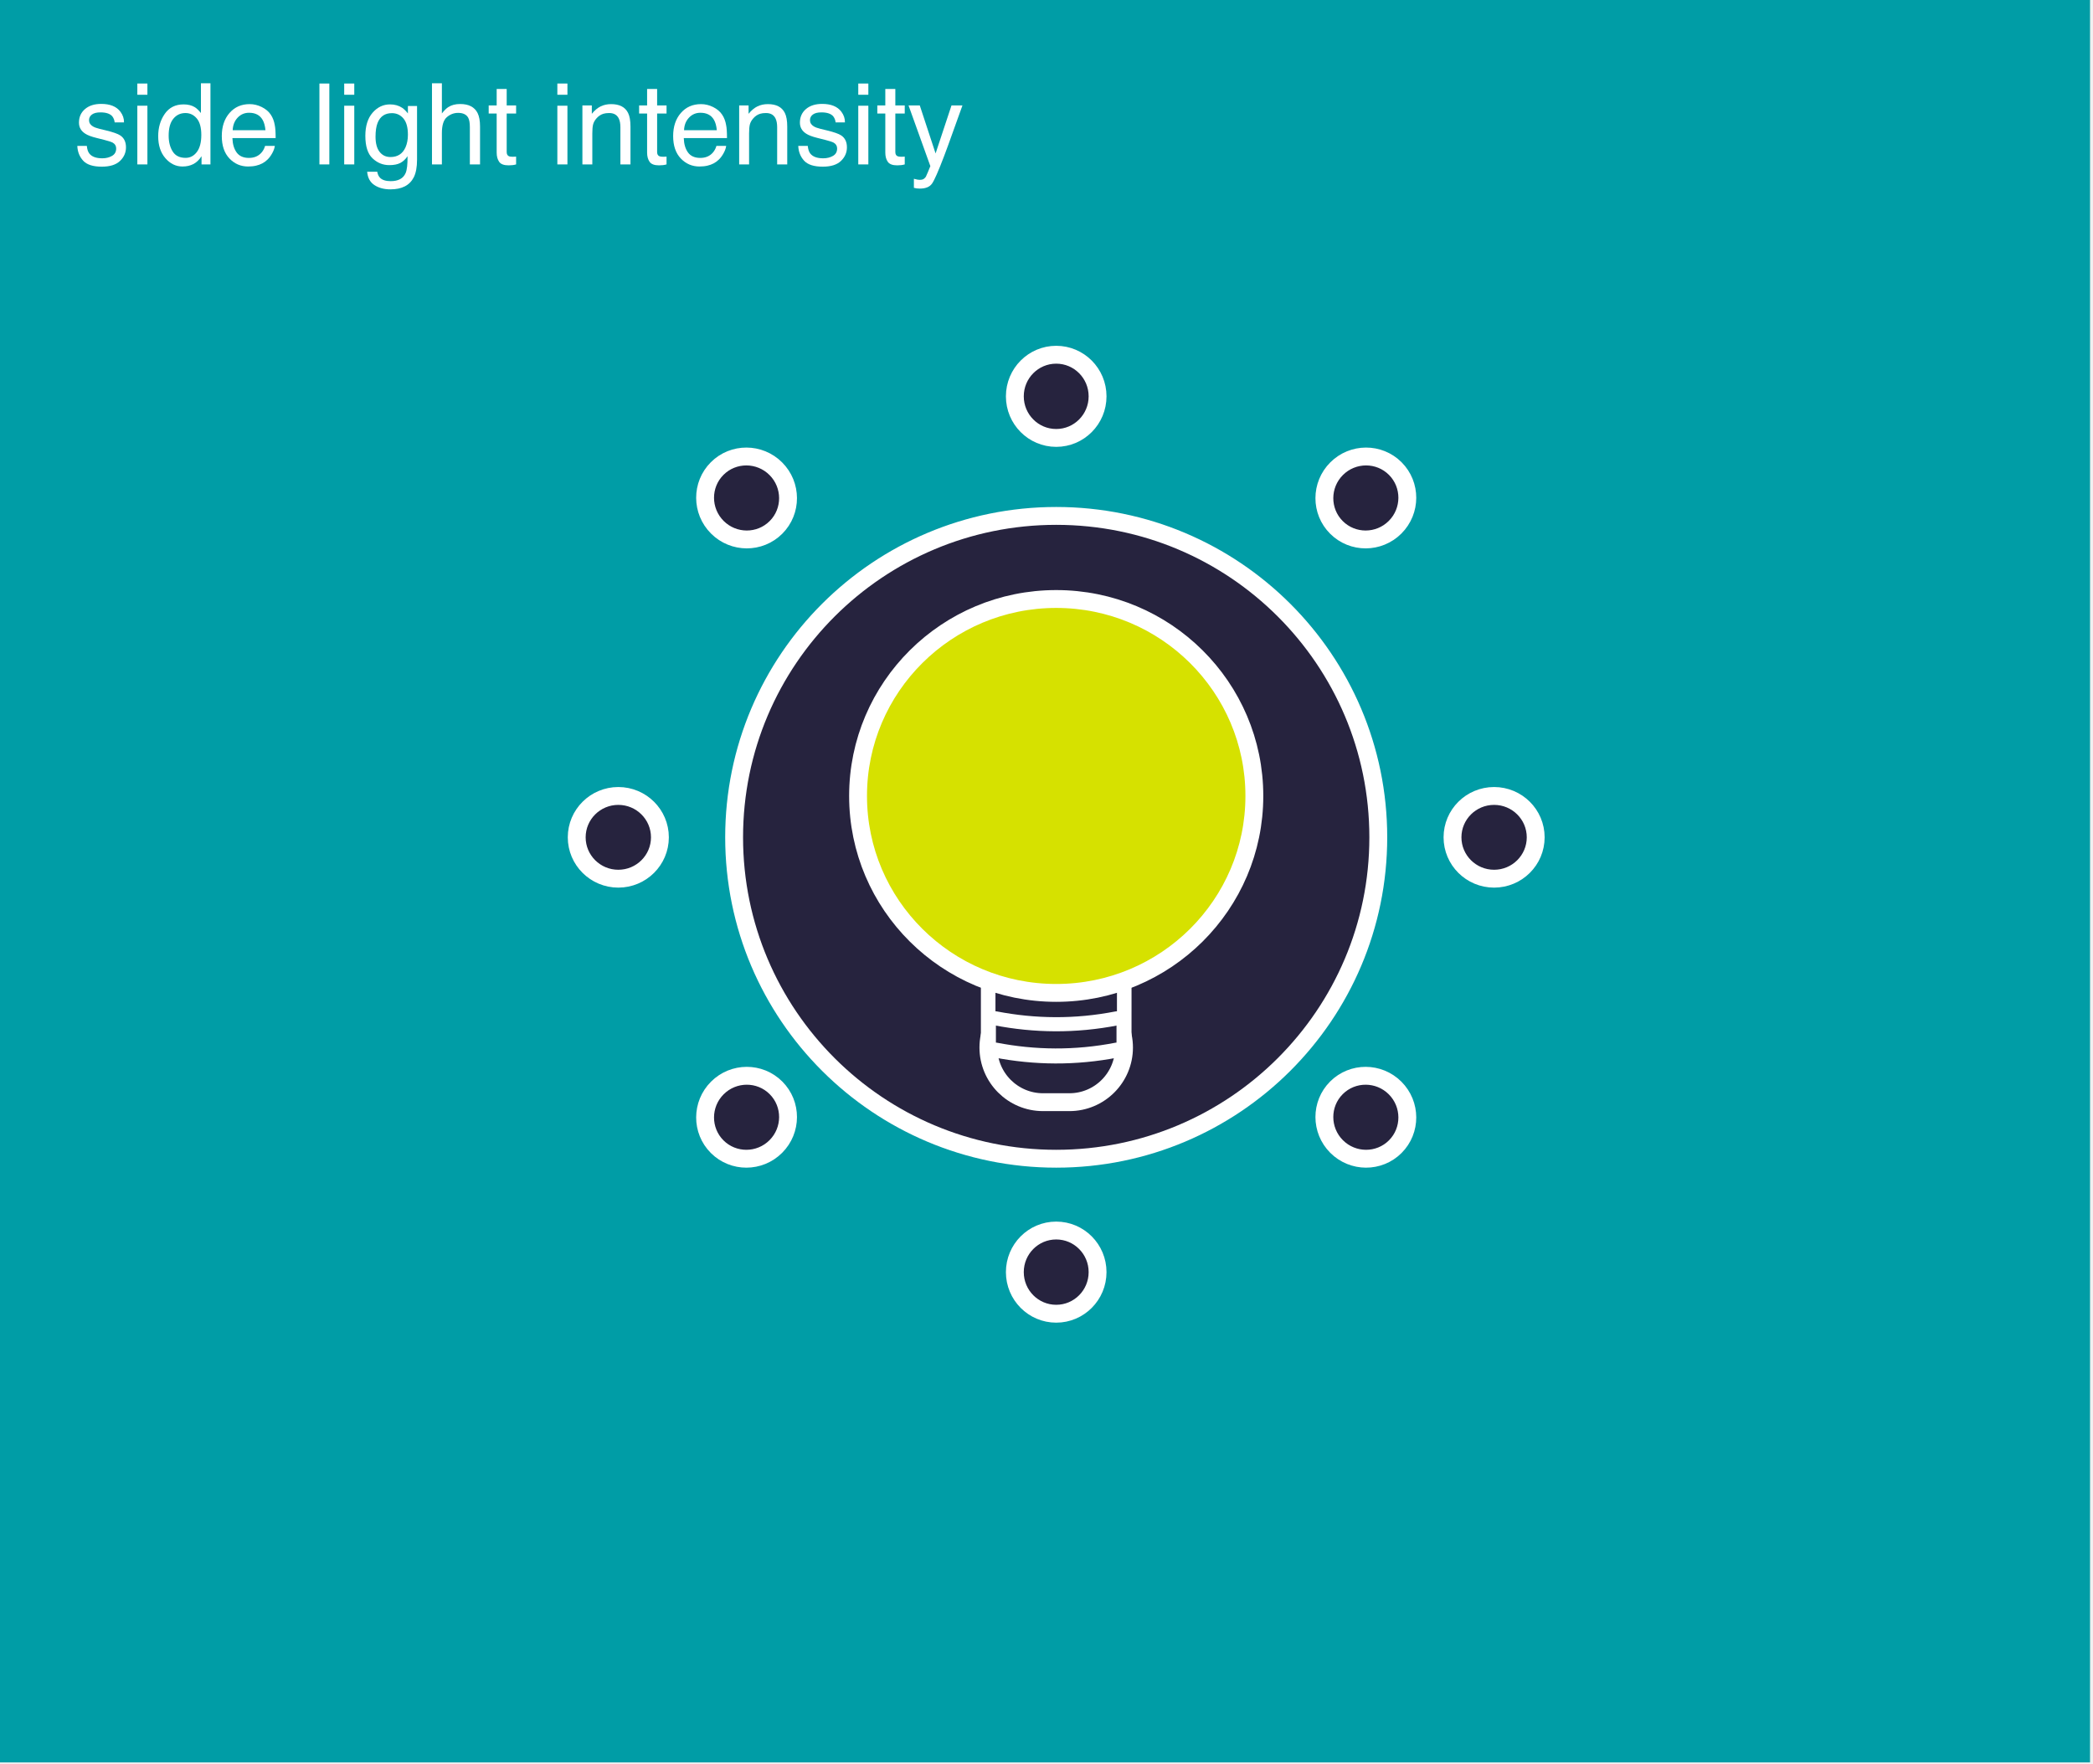
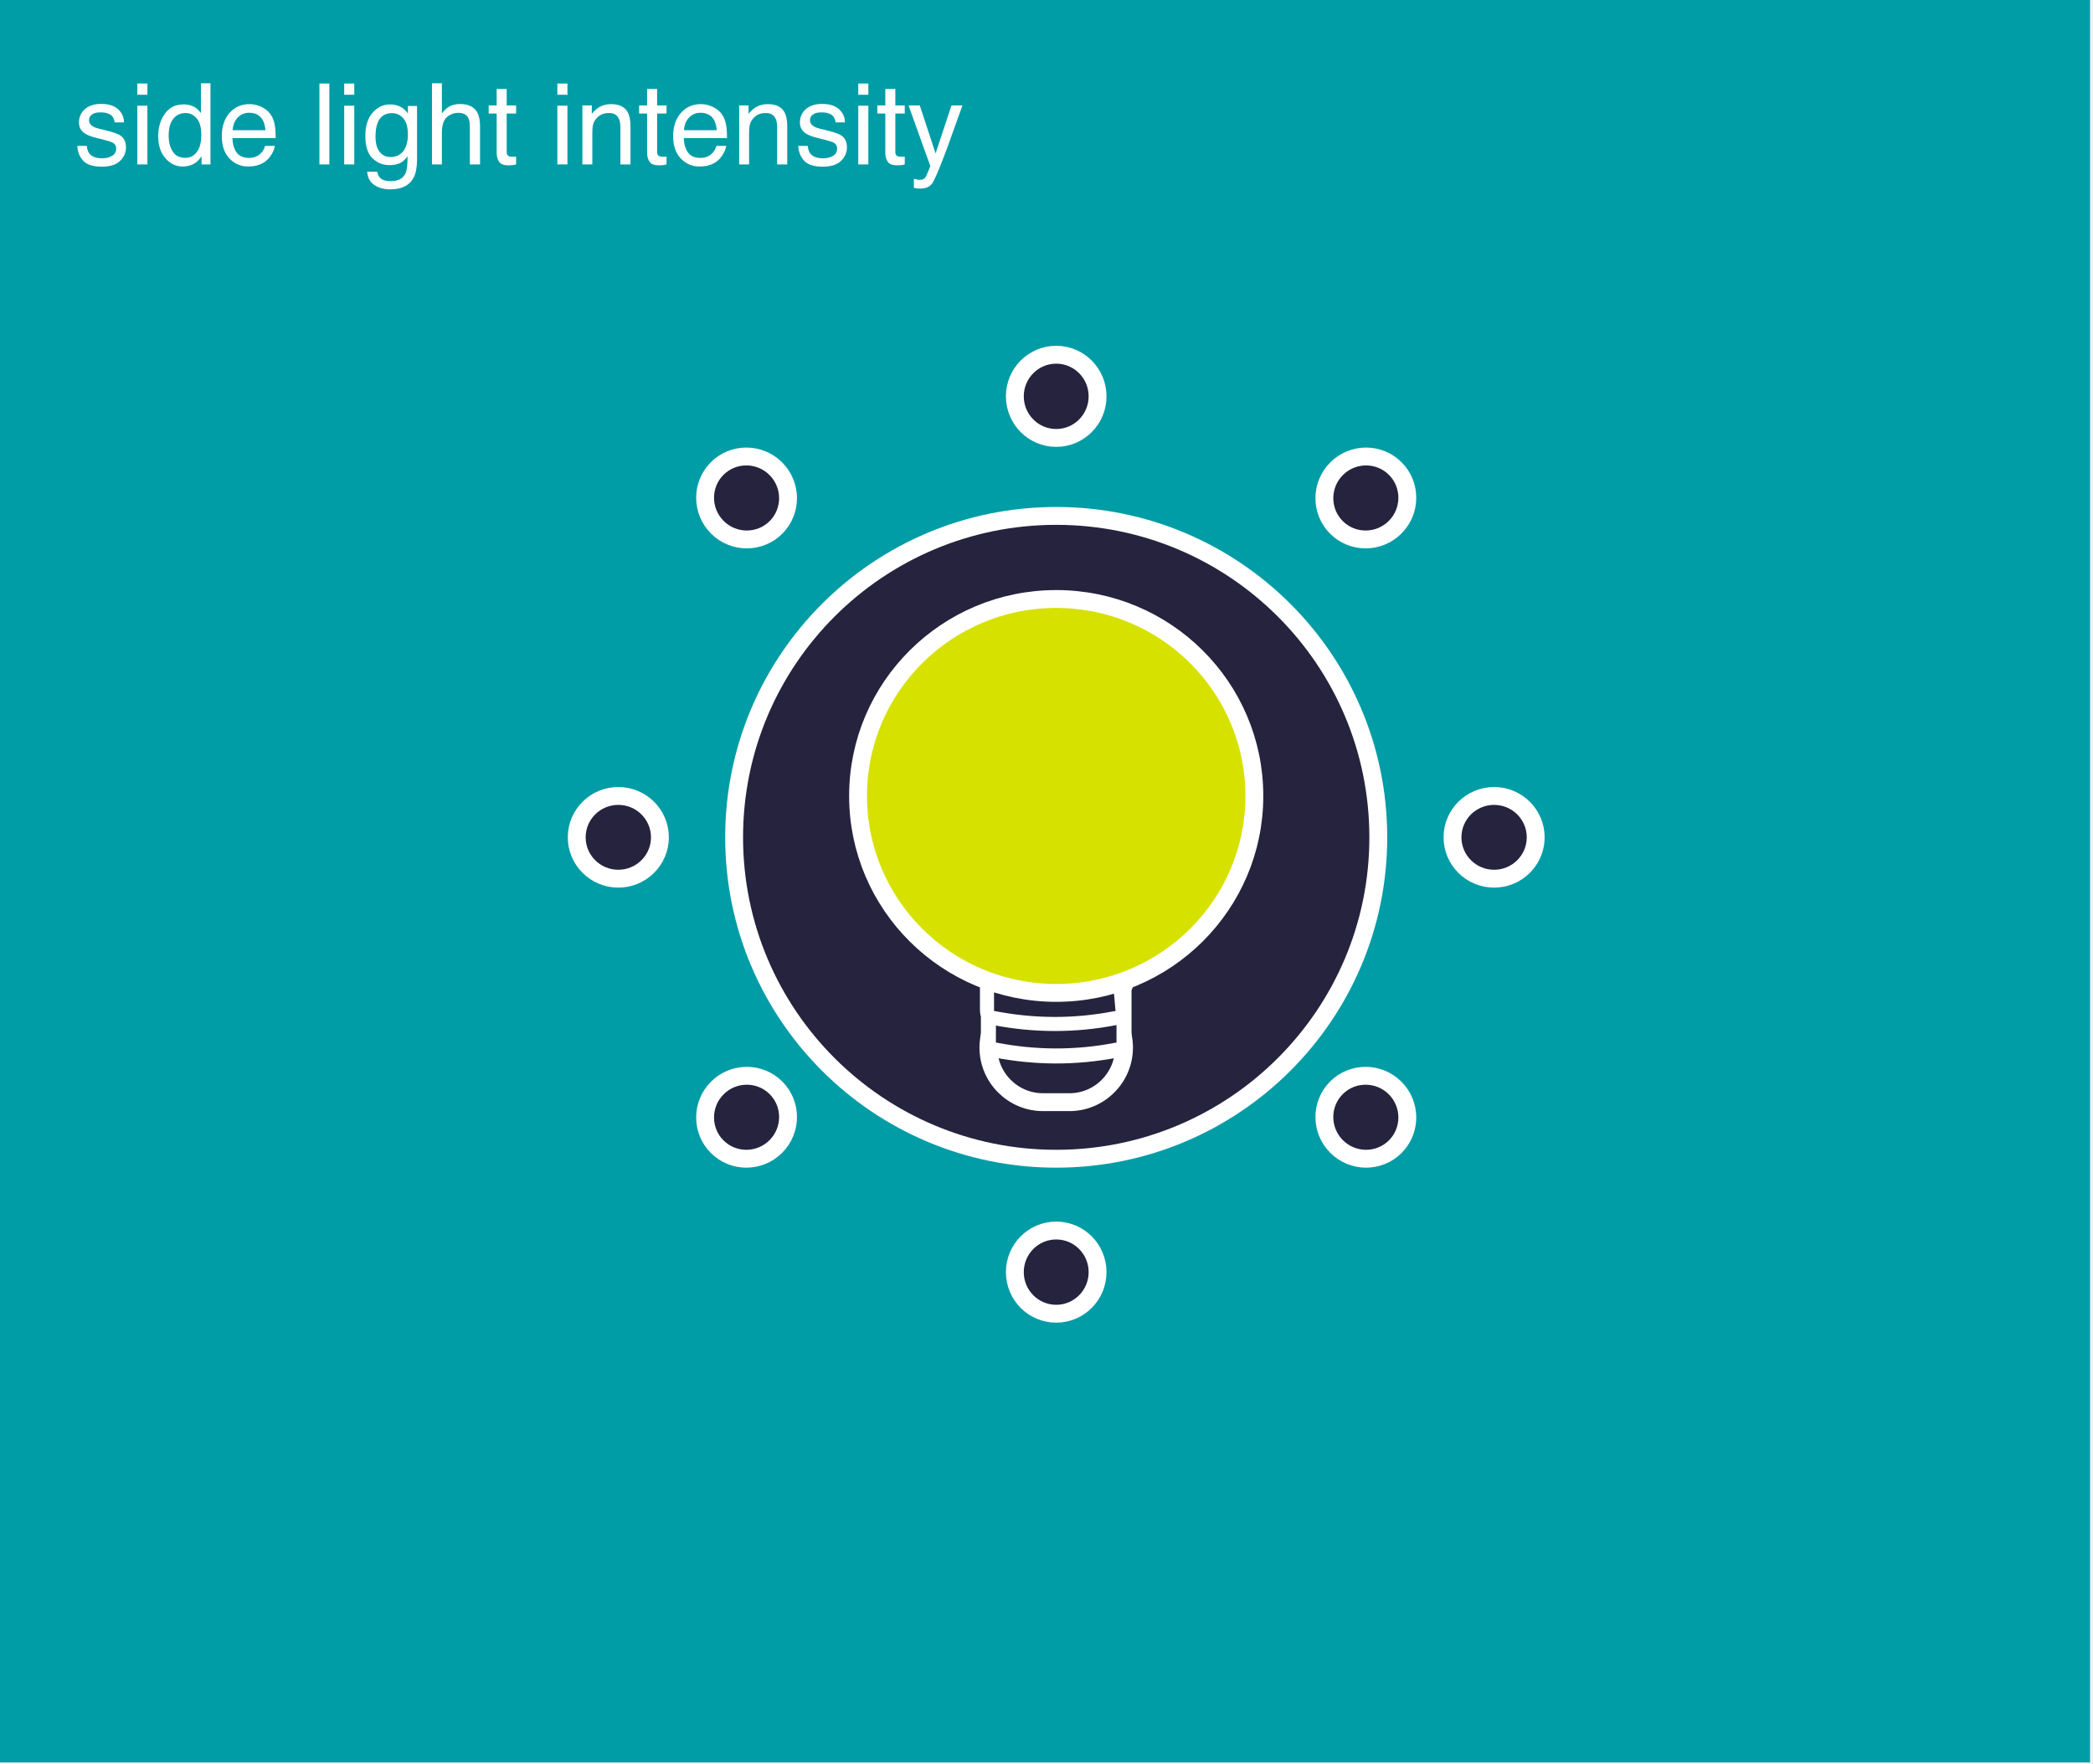
<svg xmlns="http://www.w3.org/2000/svg" width="100%" height="100%" viewBox="0 0 464 391" version="1.1" xml:space="preserve" style="fill-rule:evenodd;clip-rule:evenodd;stroke-linecap:square;stroke-linejoin:round;stroke-miterlimit:1.5;">
-   <g>
-     <rect x="0" y="0" width="463.34" height="390.705" style="fill:rgb(0,157,166);" />
-     <ellipse cx="234.152" cy="185.625" rx="71.403" ry="71.253" style="fill:rgb(38,35,62);stroke:white;stroke-width:3.96px;" />
-     <ellipse cx="234.152" cy="87.862" rx="9.171" ry="9.222" style="fill:rgb(38,35,62);stroke:white;stroke-width:3.96px;" />
-     <ellipse cx="234.152" cy="282.016" rx="9.171" ry="9.222" style="fill:rgb(38,35,62);stroke:white;stroke-width:3.96px;" />
-     <path d="M127.853,185.625C127.853,180.563 131.985,176.454 137.075,176.454C142.165,176.454 146.297,180.563 146.297,185.625C146.297,190.687 142.165,194.796 137.075,194.796C131.985,194.796 127.853,190.687 127.853,185.625Z" style="fill:rgb(38,35,62);stroke:white;stroke-width:3.96px;" />
-     <path d="M322.007,185.625C322.007,180.563 326.139,176.454 331.229,176.454C336.319,176.454 340.451,180.563 340.451,185.625C340.451,190.687 336.319,194.796 331.229,194.796C326.139,194.796 322.007,190.687 322.007,185.625Z" style="fill:rgb(38,35,62);stroke:white;stroke-width:3.96px;" />
-     <path d="M158.987,103.874C162.566,100.295 168.394,100.311 171.993,103.91C175.592,107.509 175.608,113.337 172.029,116.916C168.45,120.496 162.622,120.479 159.023,116.88C155.424,113.281 155.408,107.454 158.987,103.874Z" style="fill:rgb(38,35,62);stroke:white;stroke-width:3.96px;" />
-     <path d="M296.275,241.162C299.854,237.583 305.682,237.599 309.281,241.198C312.88,244.797 312.896,250.625 309.317,254.204C305.738,257.783 299.91,257.767 296.311,254.168C292.712,250.569 292.696,244.741 296.275,241.162Z" style="fill:rgb(38,35,62);stroke:white;stroke-width:3.96px;" />
-     <path d="M309.317,103.874C305.738,100.295 299.91,100.311 296.311,103.91C292.712,107.509 292.696,113.337 296.275,116.916C299.854,120.496 305.682,120.479 309.281,116.88C312.88,113.281 312.896,107.454 309.317,103.874Z" style="fill:rgb(38,35,62);stroke:white;stroke-width:3.96px;" />
-     <path d="M172.029,241.162C168.45,237.583 162.622,237.599 159.023,241.198C155.424,244.797 155.408,250.625 158.987,254.204C162.566,257.783 168.394,257.767 171.993,254.168C175.592,250.569 175.608,244.741 172.029,241.162Z" style="fill:rgb(38,35,62);stroke:white;stroke-width:3.96px;" />
-     <path d="M249.184,232.228C249.184,225.543 243.756,220.116 237.071,220.116L231.233,220.116C224.548,220.116 219.12,225.543 219.12,232.228C219.12,238.913 224.548,244.341 231.233,244.341L237.071,244.341C243.756,244.341 249.184,238.913 249.184,232.228Z" style="fill:rgb(38,35,62);stroke:white;stroke-width:3.96px;" />
-     <path d="M249.184,217.081C249.184,216.206 248.473,215.496 247.599,215.496L220.705,215.496C219.83,215.496 219.12,216.206 219.12,217.081L219.12,231.207C219.12,232.081 219.83,232.791 220.705,232.791C229.395,234.464 238.338,234.593 247.599,232.791C248.473,232.791 249.184,232.081 249.184,231.207L249.184,217.081Z" style="fill:rgb(38,35,62);stroke:white;stroke-width:3.33px;" />
-     <path d="M249.184,210.048C249.184,209.173 248.473,208.463 247.599,208.463L220.705,208.463C219.83,208.463 219.12,209.173 219.12,210.048L219.12,224.174C219.12,225.048 219.83,225.758 220.705,225.758C229.395,227.431 238.338,227.56 247.599,225.758C248.473,225.758 249.184,225.048 249.184,224.174L249.184,210.048Z" style="fill:rgb(38,35,62);stroke:white;stroke-width:3.13px;" />
-     <ellipse cx="234.152" cy="176.454" rx="43.927" ry="43.662" style="fill:rgb(214,225,0);stroke:white;stroke-width:3.96px;" />
-     <path d="M19.251,32.347C19.316,33.079 19.499,33.641 19.8,34.032C20.354,34.74 21.314,35.094 22.681,35.094C23.495,35.094 24.211,34.917 24.83,34.563C25.448,34.209 25.757,33.661 25.757,32.921C25.757,32.359 25.509,31.932 25.013,31.639C24.695,31.46 24.069,31.253 23.133,31.017L21.387,30.577C20.272,30.3 19.45,29.991 18.921,29.649C17.977,29.055 17.505,28.233 17.505,27.184C17.505,25.947 17.951,24.946 18.842,24.181C19.733,23.416 20.931,23.033 22.437,23.033C24.406,23.033 25.826,23.611 26.697,24.767C27.242,25.499 27.507,26.288 27.491,27.135L25.415,27.135C25.375,26.638 25.2,26.187 24.891,25.78C24.386,25.202 23.511,24.913 22.266,24.913C21.436,24.913 20.807,25.072 20.38,25.389C19.953,25.706 19.739,26.126 19.739,26.646C19.739,27.216 20.02,27.672 20.581,28.014C20.907,28.217 21.387,28.396 22.022,28.551L23.475,28.905C25.053,29.287 26.111,29.657 26.648,30.016C27.503,30.577 27.93,31.46 27.93,32.664C27.93,33.828 27.489,34.833 26.606,35.68C25.723,36.526 24.378,36.949 22.571,36.949C20.626,36.949 19.249,36.508 18.439,35.625C17.629,34.742 17.196,33.649 17.139,32.347L19.251,32.347Z" style="fill:white;fill-rule:nonzero;" />
-     <path d="M30.445,23.436L32.679,23.436L32.679,36.449L30.445,36.449L30.445,23.436ZM30.445,18.517L32.679,18.517L32.679,21.007L30.445,21.007L30.445,18.517Z" style="fill:white;fill-rule:nonzero;" />
-     <path d="M37.391,30.064C37.391,31.464 37.688,32.636 38.282,33.58C38.876,34.524 39.828,34.996 41.138,34.996C42.155,34.996 42.992,34.559 43.647,33.684C44.302,32.809 44.629,31.554 44.629,29.918C44.629,28.266 44.292,27.043 43.616,26.25C42.941,25.456 42.107,25.059 41.114,25.059C40.007,25.059 39.11,25.483 38.422,26.329C37.734,27.175 37.391,28.42 37.391,30.064ZM40.699,23.143C41.7,23.143 42.538,23.355 43.213,23.778C43.604,24.022 44.047,24.449 44.544,25.059L44.544,18.455L46.656,18.455L46.656,36.449L44.678,36.449L44.678,34.63C44.165,35.435 43.559,36.017 42.859,36.375C42.159,36.733 41.358,36.913 40.455,36.913C38.998,36.913 37.736,36.3 36.67,35.075C35.604,33.851 35.071,32.221 35.071,30.186C35.071,28.282 35.557,26.632 36.53,25.236C37.502,23.841 38.892,23.143 40.699,23.143Z" style="fill:white;fill-rule:nonzero;" />
-     <path d="M55.347,23.082C56.275,23.082 57.174,23.3 58.045,23.735C58.916,24.17 59.579,24.734 60.035,25.426C60.474,26.085 60.767,26.854 60.913,27.733C61.044,28.335 61.109,29.295 61.109,30.614L51.526,30.614C51.567,31.94 51.88,33.004 52.466,33.806C53.052,34.607 53.96,35.008 55.188,35.008C56.336,35.008 57.251,34.63 57.935,33.873C58.326,33.434 58.602,32.925 58.765,32.347L60.926,32.347C60.869,32.827 60.68,33.362 60.358,33.952C60.037,34.542 59.677,35.024 59.278,35.399C58.61,36.05 57.784,36.489 56.8,36.717C56.271,36.847 55.673,36.913 55.005,36.913C53.378,36.913 51.998,36.32 50.867,35.136C49.736,33.952 49.17,32.294 49.17,30.162C49.17,28.062 49.74,26.357 50.879,25.047C52.019,23.737 53.508,23.082 55.347,23.082ZM58.851,28.868C58.761,27.916 58.553,27.155 58.228,26.585C57.626,25.527 56.621,24.998 55.213,24.998C54.204,24.998 53.357,25.363 52.674,26.091C51.99,26.819 51.628,27.745 51.587,28.868L58.851,28.868Z" style="fill:white;fill-rule:nonzero;" />
-     <rect x="70.813" y="18.517" width="2.197" height="17.932" style="fill:white;fill-rule:nonzero;" />
-     <path d="M76.307,23.436L78.54,23.436L78.54,36.449L76.307,36.449L76.307,23.436ZM76.307,18.517L78.54,18.517L78.54,21.007L76.307,21.007L76.307,18.517Z" style="fill:white;fill-rule:nonzero;" />
-     <path d="M86.475,23.143C87.5,23.143 88.396,23.395 89.161,23.9C89.576,24.185 89.999,24.6 90.43,25.145L90.43,23.497L92.456,23.497L92.456,35.387C92.456,37.047 92.212,38.357 91.724,39.317C90.813,41.091 89.091,41.978 86.56,41.978C85.153,41.978 83.969,41.663 83.008,41.032C82.048,40.402 81.511,39.415 81.397,38.072L83.631,38.072C83.737,38.658 83.948,39.11 84.266,39.427C84.762,39.915 85.543,40.16 86.609,40.16C88.294,40.16 89.397,39.566 89.917,38.377C90.227,37.677 90.369,36.428 90.345,34.63C89.905,35.297 89.376,35.794 88.758,36.119C88.139,36.445 87.321,36.607 86.304,36.607C84.888,36.607 83.649,36.105 82.587,35.1C81.525,34.095 80.994,32.433 80.994,30.113C80.994,27.924 81.529,26.215 82.599,24.986C83.669,23.757 84.961,23.143 86.475,23.143ZM90.43,29.857C90.43,28.237 90.096,27.037 89.429,26.256C88.762,25.475 87.911,25.084 86.878,25.084C85.332,25.084 84.274,25.808 83.704,27.257C83.403,28.03 83.252,29.043 83.252,30.296C83.252,31.769 83.551,32.89 84.15,33.659C84.748,34.428 85.551,34.813 86.56,34.813C88.139,34.813 89.25,34.101 89.893,32.677C90.251,31.871 90.43,30.931 90.43,29.857Z" style="fill:white;fill-rule:nonzero;" />
-     <path d="M95.765,18.455L97.962,18.455L97.962,25.145C98.483,24.486 98.951,24.022 99.366,23.753C100.074,23.289 100.957,23.058 102.015,23.058C103.911,23.058 105.197,23.721 105.872,25.047C106.238,25.772 106.421,26.777 106.421,28.062L106.421,36.449L104.163,36.449L104.163,28.209C104.163,27.249 104.041,26.545 103.797,26.097C103.398,25.381 102.649,25.023 101.551,25.023C100.639,25.023 99.813,25.336 99.073,25.963C98.332,26.589 97.962,27.774 97.962,29.515L97.962,36.449L95.765,36.449L95.765,18.455Z" style="fill:white;fill-rule:nonzero;" />
-     <path d="M110.108,19.725L112.33,19.725L112.33,23.375L114.417,23.375L114.417,25.169L112.33,25.169L112.33,33.702C112.33,34.158 112.484,34.463 112.793,34.618C112.964,34.707 113.249,34.752 113.648,34.752C113.754,34.752 113.868,34.75 113.99,34.746C114.112,34.742 114.254,34.732 114.417,34.715L114.417,36.449C114.165,36.522 113.902,36.575 113.63,36.607C113.357,36.64 113.062,36.656 112.745,36.656C111.719,36.656 111.023,36.394 110.657,35.869C110.291,35.344 110.108,34.662 110.108,33.824L110.108,25.169L108.338,25.169L108.338,23.375L110.108,23.375L110.108,19.725Z" style="fill:white;fill-rule:nonzero;" />
-     <path d="M123.56,23.436L125.794,23.436L125.794,36.449L123.56,36.449L123.56,23.436ZM123.56,18.517L125.794,18.517L125.794,21.007L123.56,21.007L123.56,18.517Z" style="fill:white;fill-rule:nonzero;" />
-     <path d="M129.114,23.375L131.202,23.375L131.202,25.23C131.82,24.465 132.475,23.916 133.167,23.582C133.859,23.249 134.628,23.082 135.474,23.082C137.33,23.082 138.583,23.729 139.234,25.023C139.592,25.731 139.771,26.744 139.771,28.062L139.771,36.449L137.537,36.449L137.537,28.209C137.537,27.411 137.419,26.768 137.183,26.28C136.792,25.466 136.084,25.059 135.059,25.059C134.538,25.059 134.111,25.112 133.777,25.218C133.175,25.397 132.646,25.755 132.19,26.292C131.824,26.724 131.586,27.169 131.476,27.629C131.366,28.089 131.311,28.746 131.311,29.6L131.311,36.449L129.114,36.449L129.114,23.375Z" style="fill:white;fill-rule:nonzero;" />
-     <path d="M143.457,19.725L145.679,19.725L145.679,23.375L147.767,23.375L147.767,25.169L145.679,25.169L145.679,33.702C145.679,34.158 145.834,34.463 146.143,34.618C146.314,34.707 146.599,34.752 146.997,34.752C147.103,34.752 147.217,34.75 147.339,34.746C147.461,34.742 147.604,34.732 147.767,34.715L147.767,36.449C147.514,36.522 147.252,36.575 146.979,36.607C146.707,36.64 146.412,36.656 146.094,36.656C145.069,36.656 144.373,36.394 144.007,35.869C143.641,35.344 143.457,34.662 143.457,33.824L143.457,25.169L141.687,25.169L141.687,23.375L143.457,23.375L143.457,19.725Z" style="fill:white;fill-rule:nonzero;" />
-     <path d="M155.408,23.082C156.336,23.082 157.235,23.3 158.106,23.735C158.977,24.17 159.64,24.734 160.096,25.426C160.535,26.085 160.828,26.854 160.975,27.733C161.105,28.335 161.17,29.295 161.17,30.614L151.587,30.614C151.628,31.94 151.941,33.004 152.527,33.806C153.113,34.607 154.021,35.008 155.249,35.008C156.397,35.008 157.312,34.63 157.996,33.873C158.387,33.434 158.663,32.925 158.826,32.347L160.987,32.347C160.93,32.827 160.741,33.362 160.419,33.952C160.098,34.542 159.738,35.024 159.339,35.399C158.671,36.05 157.845,36.489 156.861,36.717C156.332,36.847 155.734,36.913 155.066,36.913C153.439,36.913 152.059,36.32 150.928,35.136C149.797,33.952 149.231,32.294 149.231,30.162C149.231,28.062 149.801,26.357 150.94,25.047C152.08,23.737 153.569,23.082 155.408,23.082ZM158.912,28.868C158.822,27.916 158.615,27.155 158.289,26.585C157.687,25.527 156.682,24.998 155.274,24.998C154.265,24.998 153.418,25.363 152.735,26.091C152.051,26.819 151.689,27.745 151.648,28.868L158.912,28.868Z" style="fill:white;fill-rule:nonzero;" />
-     <path d="M163.868,23.375L165.955,23.375L165.955,25.23C166.573,24.465 167.229,23.916 167.92,23.582C168.612,23.249 169.381,23.082 170.227,23.082C172.083,23.082 173.336,23.729 173.987,25.023C174.345,25.731 174.524,26.744 174.524,28.062L174.524,36.449L172.29,36.449L172.29,28.209C172.29,27.411 172.172,26.768 171.936,26.28C171.546,25.466 170.838,25.059 169.812,25.059C169.292,25.059 168.864,25.112 168.531,25.218C167.928,25.397 167.4,25.755 166.944,26.292C166.578,26.724 166.34,27.169 166.23,27.629C166.12,28.089 166.065,28.746 166.065,29.6L166.065,36.449L163.868,36.449L163.868,23.375Z" style="fill:white;fill-rule:nonzero;" />
-     <path d="M179.078,32.347C179.143,33.079 179.326,33.641 179.627,34.032C180.18,34.74 181.141,35.094 182.508,35.094C183.322,35.094 184.038,34.917 184.656,34.563C185.275,34.209 185.584,33.661 185.584,32.921C185.584,32.359 185.336,31.932 184.839,31.639C184.522,31.46 183.895,31.253 182.959,31.017L181.214,30.577C180.099,30.3 179.277,29.991 178.748,29.649C177.804,29.055 177.332,28.233 177.332,27.184C177.332,25.947 177.778,24.946 178.669,24.181C179.56,23.416 180.758,23.033 182.264,23.033C184.233,23.033 185.653,23.611 186.524,24.767C187.069,25.499 187.334,26.288 187.317,27.135L185.242,27.135C185.201,26.638 185.026,26.187 184.717,25.78C184.213,25.202 183.338,24.913 182.093,24.913C181.263,24.913 180.634,25.072 180.207,25.389C179.779,25.706 179.566,26.126 179.566,26.646C179.566,27.216 179.847,27.672 180.408,28.014C180.734,28.217 181.214,28.396 181.849,28.551L183.301,28.905C184.88,29.287 185.938,29.657 186.475,30.016C187.33,30.577 187.757,31.46 187.757,32.664C187.757,33.828 187.315,34.833 186.432,35.68C185.549,36.526 184.205,36.949 182.398,36.949C180.453,36.949 179.076,36.508 178.266,35.625C177.456,34.742 177.023,33.649 176.966,32.347L179.078,32.347Z" style="fill:white;fill-rule:nonzero;" />
-     <path d="M190.271,23.436L192.505,23.436L192.505,36.449L190.271,36.449L190.271,23.436ZM190.271,18.517L192.505,18.517L192.505,21.007L190.271,21.007L190.271,18.517Z" style="fill:white;fill-rule:nonzero;" />
-     <path d="M196.265,19.725L198.487,19.725L198.487,23.375L200.574,23.375L200.574,25.169L198.487,25.169L198.487,33.702C198.487,34.158 198.641,34.463 198.951,34.618C199.122,34.707 199.406,34.752 199.805,34.752C199.911,34.752 200.025,34.75 200.147,34.746C200.269,34.742 200.411,34.732 200.574,34.715L200.574,36.449C200.322,36.522 200.059,36.575 199.787,36.607C199.514,36.64 199.219,36.656 198.902,36.656C197.876,36.656 197.181,36.394 196.814,35.869C196.448,35.344 196.265,34.662 196.265,33.824L196.265,25.169L194.495,25.169L194.495,23.375L196.265,23.375L196.265,19.725Z" style="fill:white;fill-rule:nonzero;" />
-     <path d="M210.938,23.375L213.367,23.375C213.058,24.213 212.37,26.126 211.304,29.112C210.507,31.358 209.839,33.189 209.302,34.605C208.033,37.942 207.137,39.976 206.617,40.709C206.096,41.441 205.201,41.808 203.931,41.808C203.622,41.808 203.384,41.795 203.217,41.771C203.05,41.746 202.845,41.702 202.601,41.637L202.601,39.635C202.983,39.74 203.26,39.806 203.431,39.83C203.601,39.854 203.752,39.867 203.882,39.867C204.289,39.867 204.588,39.799 204.779,39.665C204.971,39.531 205.131,39.366 205.262,39.171C205.302,39.106 205.449,38.772 205.701,38.17C205.953,37.568 206.136,37.12 206.25,36.827L201.416,23.375L203.907,23.375L207.41,34.019L210.938,23.375Z" style="fill:white;fill-rule:nonzero;" />
-   </g>
+   <rect x="0" y="0" width="463.34" height="390.705" style="fill:rgb(0,157,166);" />
+   <ellipse cx="234.152" cy="185.625" rx="71.403" ry="71.253" style="fill:rgb(38,35,62);stroke:white;stroke-width:3.96px;" />
+   <ellipse cx="234.152" cy="87.862" rx="9.171" ry="9.222" style="fill:rgb(38,35,62);stroke:white;stroke-width:3.96px;" />
+   <path d="M127.853,185.625C127.853,180.563 131.985,176.454 137.075,176.454C142.165,176.454 146.297,180.563 146.297,185.625C146.297,190.687 142.165,194.796 137.075,194.796C131.985,194.796 127.853,190.687 127.853,185.625Z" style="fill:rgb(38,35,62);stroke:white;stroke-width:3.96px;" />
+   <path d="M322.007,185.625C322.007,180.563 326.139,176.454 331.229,176.454C336.319,176.454 340.451,180.563 340.451,185.625C340.451,190.687 336.319,194.796 331.229,194.796C326.139,194.796 322.007,190.687 322.007,185.625Z" style="fill:rgb(38,35,62);stroke:white;stroke-width:3.96px;" />
+   <path d="M158.987,103.874C162.566,100.295 168.394,100.311 171.993,103.91C175.592,107.509 175.608,113.337 172.029,116.916C168.45,120.496 162.622,120.479 159.023,116.88C155.424,113.281 155.408,107.454 158.987,103.874Z" style="fill:rgb(38,35,62);stroke:white;stroke-width:3.96px;" />
+   <path d="M296.275,241.162C299.854,237.583 305.682,237.599 309.281,241.198C312.88,244.797 312.896,250.625 309.317,254.204C305.738,257.783 299.91,257.767 296.311,254.168C292.712,250.569 292.696,244.741 296.275,241.162Z" style="fill:rgb(38,35,62);stroke:white;stroke-width:3.96px;" />
+   <path d="M309.317,103.874C305.738,100.295 299.91,100.311 296.311,103.91C292.712,107.509 292.696,113.337 296.275,116.916C299.854,120.496 305.682,120.479 309.281,116.88C312.88,113.281 312.896,107.454 309.317,103.874Z" style="fill:rgb(38,35,62);stroke:white;stroke-width:3.96px;" />
+   <path d="M172.029,241.162C168.45,237.583 162.622,237.599 159.023,241.198C155.424,244.797 155.408,250.625 158.987,254.204C162.566,257.783 168.394,257.767 171.993,254.168C175.592,250.569 175.608,244.741 172.029,241.162Z" style="fill:rgb(38,35,62);stroke:white;stroke-width:3.96px;" />
+   <path d="M19.251,32.347C19.316,33.079 19.499,33.641 19.8,34.032C20.354,34.74 21.314,35.094 22.681,35.094C23.495,35.094 24.211,34.917 24.83,34.563C25.448,34.209 25.757,33.661 25.757,32.921C25.757,32.359 25.509,31.932 25.013,31.639C24.695,31.46 24.069,31.253 23.133,31.017L21.387,30.577C20.272,30.3 19.45,29.991 18.921,29.649C17.977,29.055 17.505,28.233 17.505,27.184C17.505,25.947 17.951,24.946 18.842,24.181C19.733,23.416 20.931,23.033 22.437,23.033C24.406,23.033 25.826,23.611 26.697,24.767C27.242,25.499 27.507,26.288 27.491,27.135L25.415,27.135C25.375,26.638 25.2,26.187 24.891,25.78C24.386,25.202 23.511,24.913 22.266,24.913C21.436,24.913 20.807,25.072 20.38,25.389C19.953,25.706 19.739,26.126 19.739,26.646C19.739,27.216 20.02,27.672 20.581,28.014C20.907,28.217 21.387,28.396 22.022,28.551L23.475,28.905C25.053,29.287 26.111,29.657 26.648,30.016C27.503,30.577 27.93,31.46 27.93,32.664C27.93,33.828 27.489,34.833 26.606,35.68C25.723,36.526 24.378,36.949 22.571,36.949C20.626,36.949 19.249,36.508 18.439,35.625C17.629,34.742 17.196,33.649 17.139,32.347L19.251,32.347Z" style="fill:white;fill-rule:nonzero;" />
+   <path d="M30.445,23.436L32.679,23.436L32.679,36.449L30.445,36.449L30.445,23.436ZM30.445,18.517L32.679,18.517L32.679,21.007L30.445,21.007L30.445,18.517Z" style="fill:white;fill-rule:nonzero;" />
+   <path d="M37.391,30.064C37.391,31.464 37.688,32.636 38.282,33.58C38.876,34.524 39.828,34.996 41.138,34.996C42.155,34.996 42.992,34.559 43.647,33.684C44.302,32.809 44.629,31.554 44.629,29.918C44.629,28.266 44.292,27.043 43.616,26.25C42.941,25.456 42.107,25.059 41.114,25.059C40.007,25.059 39.11,25.483 38.422,26.329C37.734,27.175 37.391,28.42 37.391,30.064ZM40.699,23.143C41.7,23.143 42.538,23.355 43.213,23.778C43.604,24.022 44.047,24.449 44.544,25.059L44.544,18.455L46.656,18.455L46.656,36.449L44.678,36.449L44.678,34.63C44.165,35.435 43.559,36.017 42.859,36.375C42.159,36.733 41.358,36.913 40.455,36.913C38.998,36.913 37.736,36.3 36.67,35.075C35.604,33.851 35.071,32.221 35.071,30.186C35.071,28.282 35.557,26.632 36.53,25.236C37.502,23.841 38.892,23.143 40.699,23.143Z" style="fill:white;fill-rule:nonzero;" />
+   <path d="M55.347,23.082C56.275,23.082 57.174,23.3 58.045,23.735C58.916,24.17 59.579,24.734 60.035,25.426C60.474,26.085 60.767,26.854 60.913,27.733C61.044,28.335 61.109,29.295 61.109,30.614L51.526,30.614C51.567,31.94 51.88,33.004 52.466,33.806C53.052,34.607 53.96,35.008 55.188,35.008C56.336,35.008 57.251,34.63 57.935,33.873C58.326,33.434 58.602,32.925 58.765,32.347L60.926,32.347C60.869,32.827 60.68,33.362 60.358,33.952C60.037,34.542 59.677,35.024 59.278,35.399C58.61,36.05 57.784,36.489 56.8,36.717C56.271,36.847 55.673,36.913 55.005,36.913C53.378,36.913 51.998,36.32 50.867,35.136C49.736,33.952 49.17,32.294 49.17,30.162C49.17,28.062 49.74,26.357 50.879,25.047C52.019,23.737 53.508,23.082 55.347,23.082ZM58.851,28.868C58.761,27.916 58.553,27.155 58.228,26.585C57.626,25.527 56.621,24.998 55.213,24.998C54.204,24.998 53.357,25.363 52.674,26.091C51.99,26.819 51.628,27.745 51.587,28.868L58.851,28.868Z" style="fill:white;fill-rule:nonzero;" />
+   <rect x="70.813" y="18.517" width="2.197" height="17.932" style="fill:white;fill-rule:nonzero;" />
+   <path d="M76.307,23.436L78.54,23.436L78.54,36.449L76.307,36.449L76.307,23.436ZM76.307,18.517L78.54,18.517L78.54,21.007L76.307,21.007L76.307,18.517Z" style="fill:white;fill-rule:nonzero;" />
+   <path d="M86.475,23.143C87.5,23.143 88.396,23.395 89.161,23.9C89.576,24.185 89.999,24.6 90.43,25.145L90.43,23.497L92.456,23.497L92.456,35.387C92.456,37.047 92.212,38.357 91.724,39.317C90.813,41.091 89.091,41.978 86.56,41.978C85.153,41.978 83.969,41.663 83.008,41.032C82.048,40.402 81.511,39.415 81.397,38.072L83.631,38.072C83.737,38.658 83.948,39.11 84.266,39.427C84.762,39.915 85.543,40.16 86.609,40.16C88.294,40.16 89.397,39.566 89.917,38.377C90.227,37.677 90.369,36.428 90.345,34.63C89.905,35.297 89.376,35.794 88.758,36.119C88.139,36.445 87.321,36.607 86.304,36.607C84.888,36.607 83.649,36.105 82.587,35.1C81.525,34.095 80.994,32.433 80.994,30.113C80.994,27.924 81.529,26.215 82.599,24.986C83.669,23.757 84.961,23.143 86.475,23.143ZM90.43,29.857C90.43,28.237 90.096,27.037 89.429,26.256C88.762,25.475 87.911,25.084 86.878,25.084C85.332,25.084 84.274,25.808 83.704,27.257C83.403,28.03 83.252,29.043 83.252,30.296C83.252,31.769 83.551,32.89 84.15,33.659C84.748,34.428 85.551,34.813 86.56,34.813C88.139,34.813 89.25,34.101 89.893,32.677C90.251,31.871 90.43,30.931 90.43,29.857Z" style="fill:white;fill-rule:nonzero;" />
+   <path d="M95.765,18.455L97.962,18.455L97.962,25.145C98.483,24.486 98.951,24.022 99.366,23.753C100.074,23.289 100.957,23.058 102.015,23.058C103.911,23.058 105.197,23.721 105.872,25.047C106.238,25.772 106.421,26.777 106.421,28.062L106.421,36.449L104.163,36.449L104.163,28.209C104.163,27.249 104.041,26.545 103.797,26.097C103.398,25.381 102.649,25.023 101.551,25.023C100.639,25.023 99.813,25.336 99.073,25.963C98.332,26.589 97.962,27.774 97.962,29.515L97.962,36.449L95.765,36.449L95.765,18.455Z" style="fill:white;fill-rule:nonzero;" />
+   <path d="M110.108,19.725L112.33,19.725L112.33,23.375L114.417,23.375L114.417,25.169L112.33,25.169L112.33,33.702C112.33,34.158 112.484,34.463 112.793,34.618C112.964,34.707 113.249,34.752 113.648,34.752C113.754,34.752 113.868,34.75 113.99,34.746C114.112,34.742 114.254,34.732 114.417,34.715L114.417,36.449C114.165,36.522 113.902,36.575 113.63,36.607C113.357,36.64 113.062,36.656 112.745,36.656C111.719,36.656 111.023,36.394 110.657,35.869C110.291,35.344 110.108,34.662 110.108,33.824L110.108,25.169L108.338,25.169L108.338,23.375L110.108,23.375L110.108,19.725Z" style="fill:white;fill-rule:nonzero;" />
+   <path d="M123.56,23.436L125.794,23.436L125.794,36.449L123.56,36.449L123.56,23.436ZM123.56,18.517L125.794,18.517L125.794,21.007L123.56,21.007L123.56,18.517Z" style="fill:white;fill-rule:nonzero;" />
+   <path d="M129.114,23.375L131.202,23.375L131.202,25.23C131.82,24.465 132.475,23.916 133.167,23.582C133.859,23.249 134.628,23.082 135.474,23.082C137.33,23.082 138.583,23.729 139.234,25.023C139.592,25.731 139.771,26.744 139.771,28.062L139.771,36.449L137.537,36.449L137.537,28.209C137.537,27.411 137.419,26.768 137.183,26.28C136.792,25.466 136.084,25.059 135.059,25.059C134.538,25.059 134.111,25.112 133.777,25.218C133.175,25.397 132.646,25.755 132.19,26.292C131.824,26.724 131.586,27.169 131.476,27.629C131.366,28.089 131.311,28.746 131.311,29.6L131.311,36.449L129.114,36.449L129.114,23.375Z" style="fill:white;fill-rule:nonzero;" />
+   <path d="M143.457,19.725L145.679,19.725L145.679,23.375L147.767,23.375L147.767,25.169L145.679,25.169L145.679,33.702C145.679,34.158 145.834,34.463 146.143,34.618C146.314,34.707 146.599,34.752 146.997,34.752C147.103,34.752 147.217,34.75 147.339,34.746C147.461,34.742 147.604,34.732 147.767,34.715L147.767,36.449C147.514,36.522 147.252,36.575 146.979,36.607C146.707,36.64 146.412,36.656 146.094,36.656C145.069,36.656 144.373,36.394 144.007,35.869C143.641,35.344 143.457,34.662 143.457,33.824L143.457,25.169L141.687,25.169L141.687,23.375L143.457,23.375L143.457,19.725Z" style="fill:white;fill-rule:nonzero;" />
+   <path d="M155.408,23.082C156.336,23.082 157.235,23.3 158.106,23.735C158.977,24.17 159.64,24.734 160.096,25.426C160.535,26.085 160.828,26.854 160.975,27.733C161.105,28.335 161.17,29.295 161.17,30.614L151.587,30.614C151.628,31.94 151.941,33.004 152.527,33.806C153.113,34.607 154.021,35.008 155.249,35.008C156.397,35.008 157.312,34.63 157.996,33.873C158.387,33.434 158.663,32.925 158.826,32.347L160.987,32.347C160.93,32.827 160.741,33.362 160.419,33.952C160.098,34.542 159.738,35.024 159.339,35.399C158.671,36.05 157.845,36.489 156.861,36.717C156.332,36.847 155.734,36.913 155.066,36.913C153.439,36.913 152.059,36.32 150.928,35.136C149.797,33.952 149.231,32.294 149.231,30.162C149.231,28.062 149.801,26.357 150.94,25.047C152.08,23.737 153.569,23.082 155.408,23.082ZM158.912,28.868C158.822,27.916 158.615,27.155 158.289,26.585C157.687,25.527 156.682,24.998 155.274,24.998C154.265,24.998 153.418,25.363 152.735,26.091C152.051,26.819 151.689,27.745 151.648,28.868L158.912,28.868Z" style="fill:white;fill-rule:nonzero;" />
+   <path d="M163.868,23.375L165.955,23.375L165.955,25.23C166.573,24.465 167.229,23.916 167.92,23.582C168.612,23.249 169.381,23.082 170.227,23.082C172.083,23.082 173.336,23.729 173.987,25.023C174.345,25.731 174.524,26.744 174.524,28.062L174.524,36.449L172.29,36.449L172.29,28.209C172.29,27.411 172.172,26.768 171.936,26.28C171.546,25.466 170.838,25.059 169.812,25.059C169.292,25.059 168.864,25.112 168.531,25.218C167.928,25.397 167.4,25.755 166.944,26.292C166.578,26.724 166.34,27.169 166.23,27.629C166.12,28.089 166.065,28.746 166.065,29.6L166.065,36.449L163.868,36.449L163.868,23.375Z" style="fill:white;fill-rule:nonzero;" />
+   <path d="M179.078,32.347C179.143,33.079 179.326,33.641 179.627,34.032C180.18,34.74 181.141,35.094 182.508,35.094C183.322,35.094 184.038,34.917 184.656,34.563C185.275,34.209 185.584,33.661 185.584,32.921C185.584,32.359 185.336,31.932 184.839,31.639C184.522,31.46 183.895,31.253 182.959,31.017L181.214,30.577C180.099,30.3 179.277,29.991 178.748,29.649C177.804,29.055 177.332,28.233 177.332,27.184C177.332,25.947 177.778,24.946 178.669,24.181C179.56,23.416 180.758,23.033 182.264,23.033C184.233,23.033 185.653,23.611 186.524,24.767C187.069,25.499 187.334,26.288 187.317,27.135L185.242,27.135C185.201,26.638 185.026,26.187 184.717,25.78C184.213,25.202 183.338,24.913 182.093,24.913C181.263,24.913 180.634,25.072 180.207,25.389C179.779,25.706 179.566,26.126 179.566,26.646C179.566,27.216 179.847,27.672 180.408,28.014C180.734,28.217 181.214,28.396 181.849,28.551L183.301,28.905C184.88,29.287 185.938,29.657 186.475,30.016C187.33,30.577 187.757,31.46 187.757,32.664C187.757,33.828 187.315,34.833 186.432,35.68C185.549,36.526 184.205,36.949 182.398,36.949C180.453,36.949 179.076,36.508 178.266,35.625C177.456,34.742 177.023,33.649 176.966,32.347L179.078,32.347Z" style="fill:white;fill-rule:nonzero;" />
+   <path d="M190.271,23.436L192.505,23.436L192.505,36.449L190.271,36.449L190.271,23.436ZM190.271,18.517L192.505,18.517L192.505,21.007L190.271,21.007L190.271,18.517Z" style="fill:white;fill-rule:nonzero;" />
+   <path d="M196.265,19.725L198.487,19.725L198.487,23.375L200.574,23.375L200.574,25.169L198.487,25.169L198.487,33.702C198.487,34.158 198.641,34.463 198.951,34.618C199.122,34.707 199.406,34.752 199.805,34.752C199.911,34.752 200.025,34.75 200.147,34.746C200.269,34.742 200.411,34.732 200.574,34.715L200.574,36.449C200.322,36.522 200.059,36.575 199.787,36.607C199.514,36.64 199.219,36.656 198.902,36.656C197.876,36.656 197.181,36.394 196.814,35.869C196.448,35.344 196.265,34.662 196.265,33.824L196.265,25.169L194.495,25.169L194.495,23.375L196.265,23.375L196.265,19.725Z" style="fill:white;fill-rule:nonzero;" />
+   <path d="M210.938,23.375L213.367,23.375C213.058,24.213 212.37,26.126 211.304,29.112C210.507,31.358 209.839,33.189 209.302,34.605C208.033,37.942 207.137,39.976 206.617,40.709C206.096,41.441 205.201,41.808 203.931,41.808C203.622,41.808 203.384,41.795 203.217,41.771C203.05,41.746 202.845,41.702 202.601,41.637L202.601,39.635C202.983,39.74 203.26,39.806 203.431,39.83C203.601,39.854 203.752,39.867 203.882,39.867C204.289,39.867 204.588,39.799 204.779,39.665C204.971,39.531 205.131,39.366 205.262,39.171C205.302,39.106 205.449,38.772 205.701,38.17C205.953,37.568 206.136,37.12 206.25,36.827L201.416,23.375L203.907,23.375L207.41,34.019L210.938,23.375Z" style="fill:white;fill-rule:nonzero;" />
+   <ellipse cx="234.152" cy="282.016" rx="9.171" ry="9.222" style="fill:rgb(38,35,62);stroke:white;stroke-width:3.96px;" />
+   <path d="M249.184,232.228C249.184,225.543 243.756,220.116 237.071,220.116L231.233,220.116C224.548,220.116 219.12,225.543 219.12,232.228C219.12,238.913 224.548,244.341 231.233,244.341L237.071,244.341C243.756,244.341 249.184,238.913 249.184,232.228Z" style="fill:rgb(38,35,62);stroke:white;stroke-width:3.96px;" />
+   <path d="M249.184,217.081C249.184,216.206 250.058,218.723 249.184,218.723C249.184,218.723 239.153,220.42 234.114,220.116C229.039,219.81 218.732,216.886 218.732,216.886C217.857,216.886 219.12,216.206 219.12,217.081L219.12,231.207C219.12,232.081 219.83,232.791 220.705,232.791C229.395,234.464 238.338,234.593 247.599,232.791C248.473,232.791 249.184,232.081 249.184,231.207L249.184,217.081Z" style="fill:rgb(38,35,62);stroke:white;stroke-width:3.33px;" />
+   <path d="M248.509,220.058C248.509,219.183 249.745,217.023 248.87,217.023C248.87,217.023 238.849,220.058 233.839,220.058C228.828,220.058 218.807,217.023 218.807,217.023C217.933,217.023 218.807,216.148 218.807,217.023L218.807,224.116C218.807,224.991 219.517,225.701 220.392,225.701C229.082,227.373 238.025,227.502 247.286,225.701C248.16,225.701 248.87,224.991 248.87,224.116L248.509,220.058Z" style="fill:rgb(38,35,62);stroke:white;stroke-width:3.12px;" />
+   <ellipse cx="234.152" cy="176.454" rx="43.927" ry="43.662" style="fill:rgb(214,225,0);stroke:white;stroke-width:3.96px;" />
</svg>
